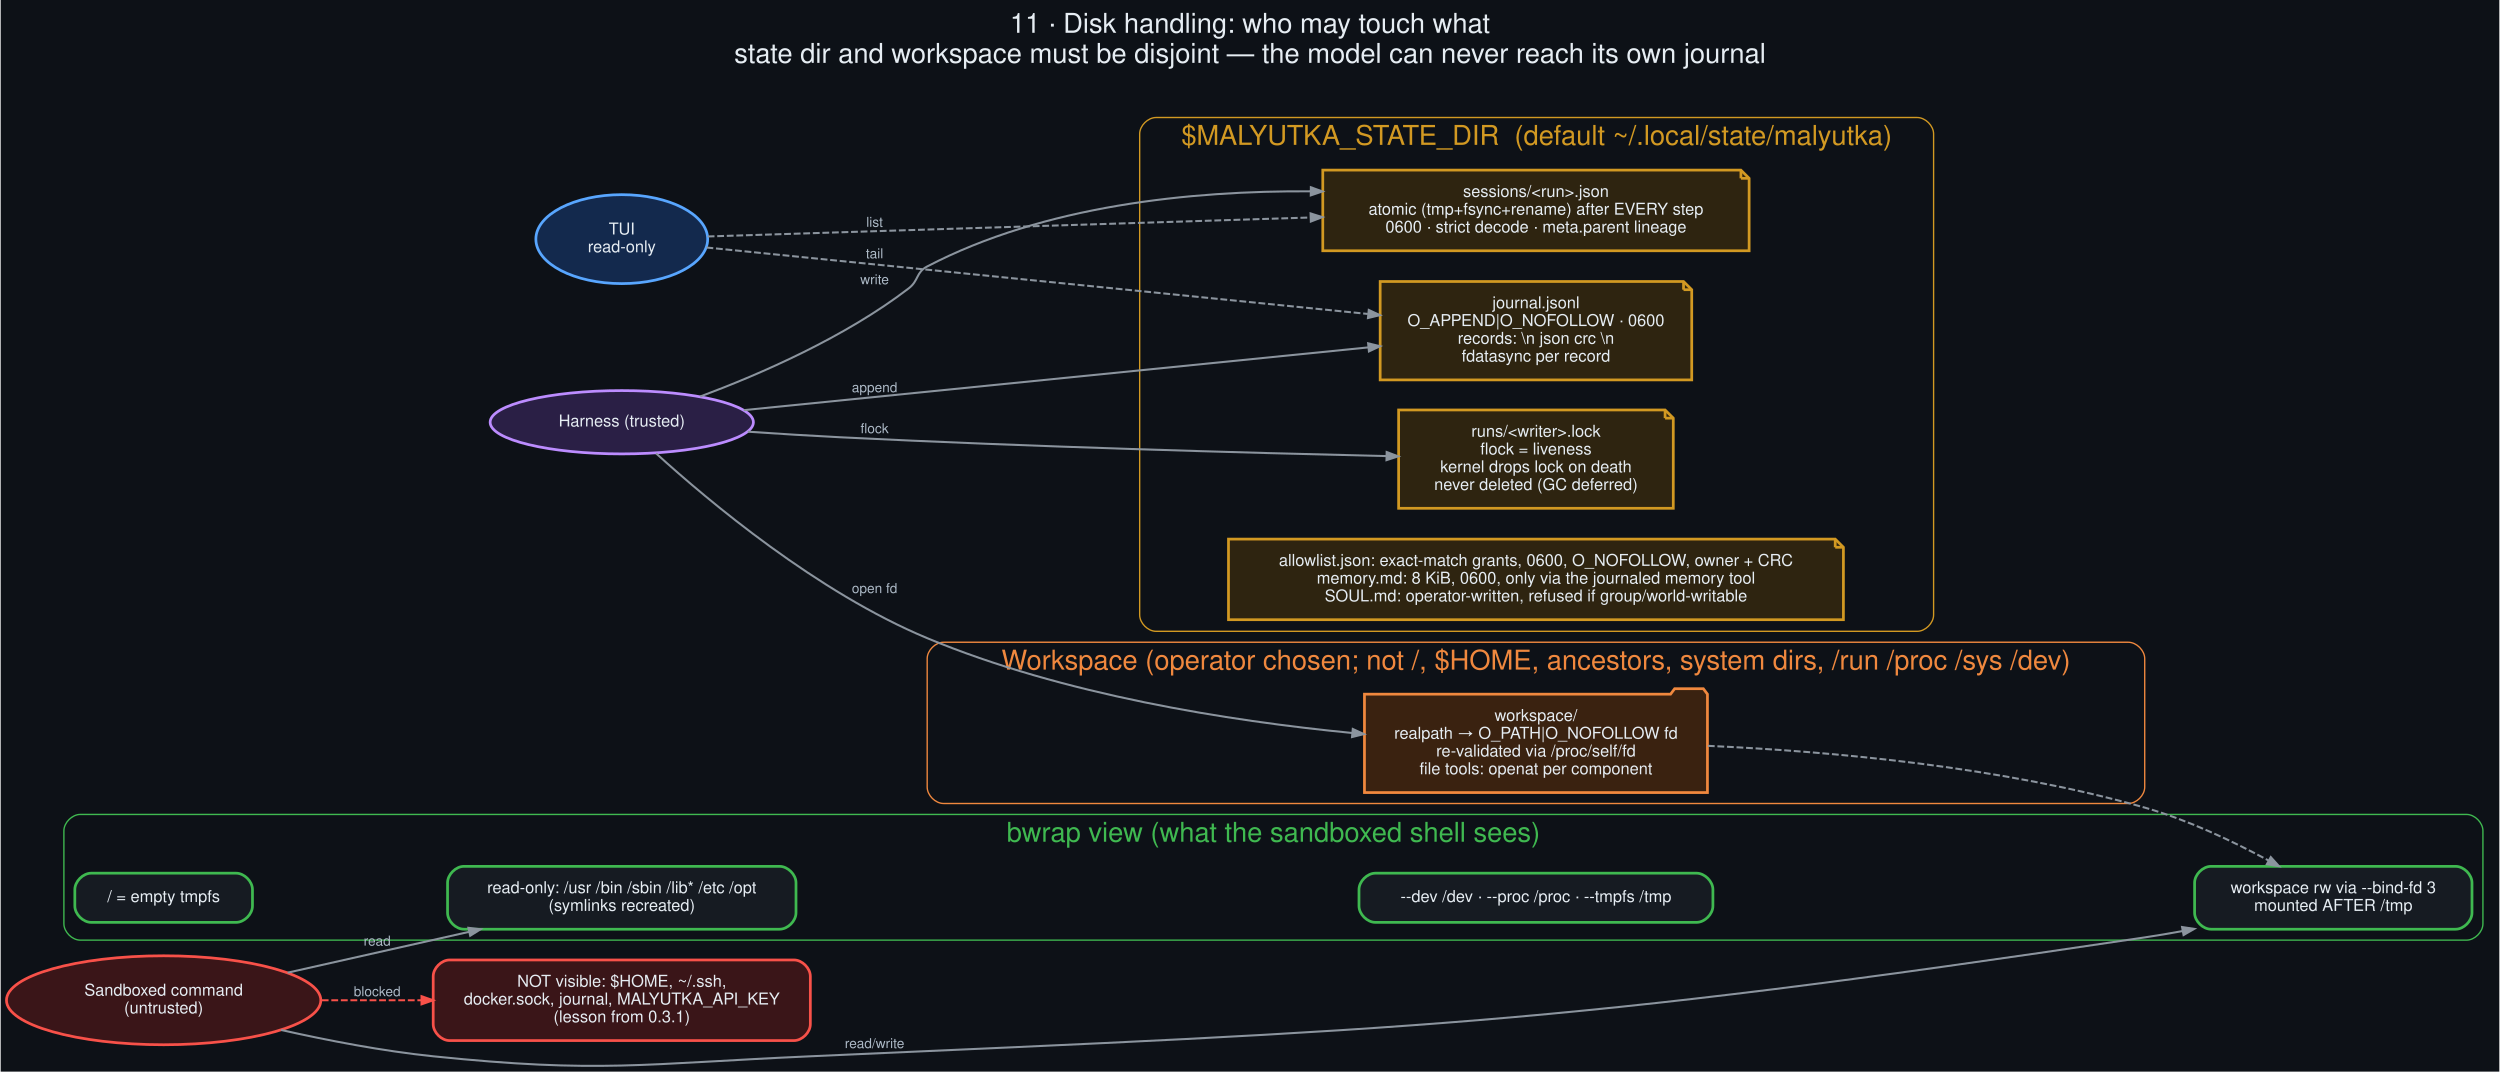
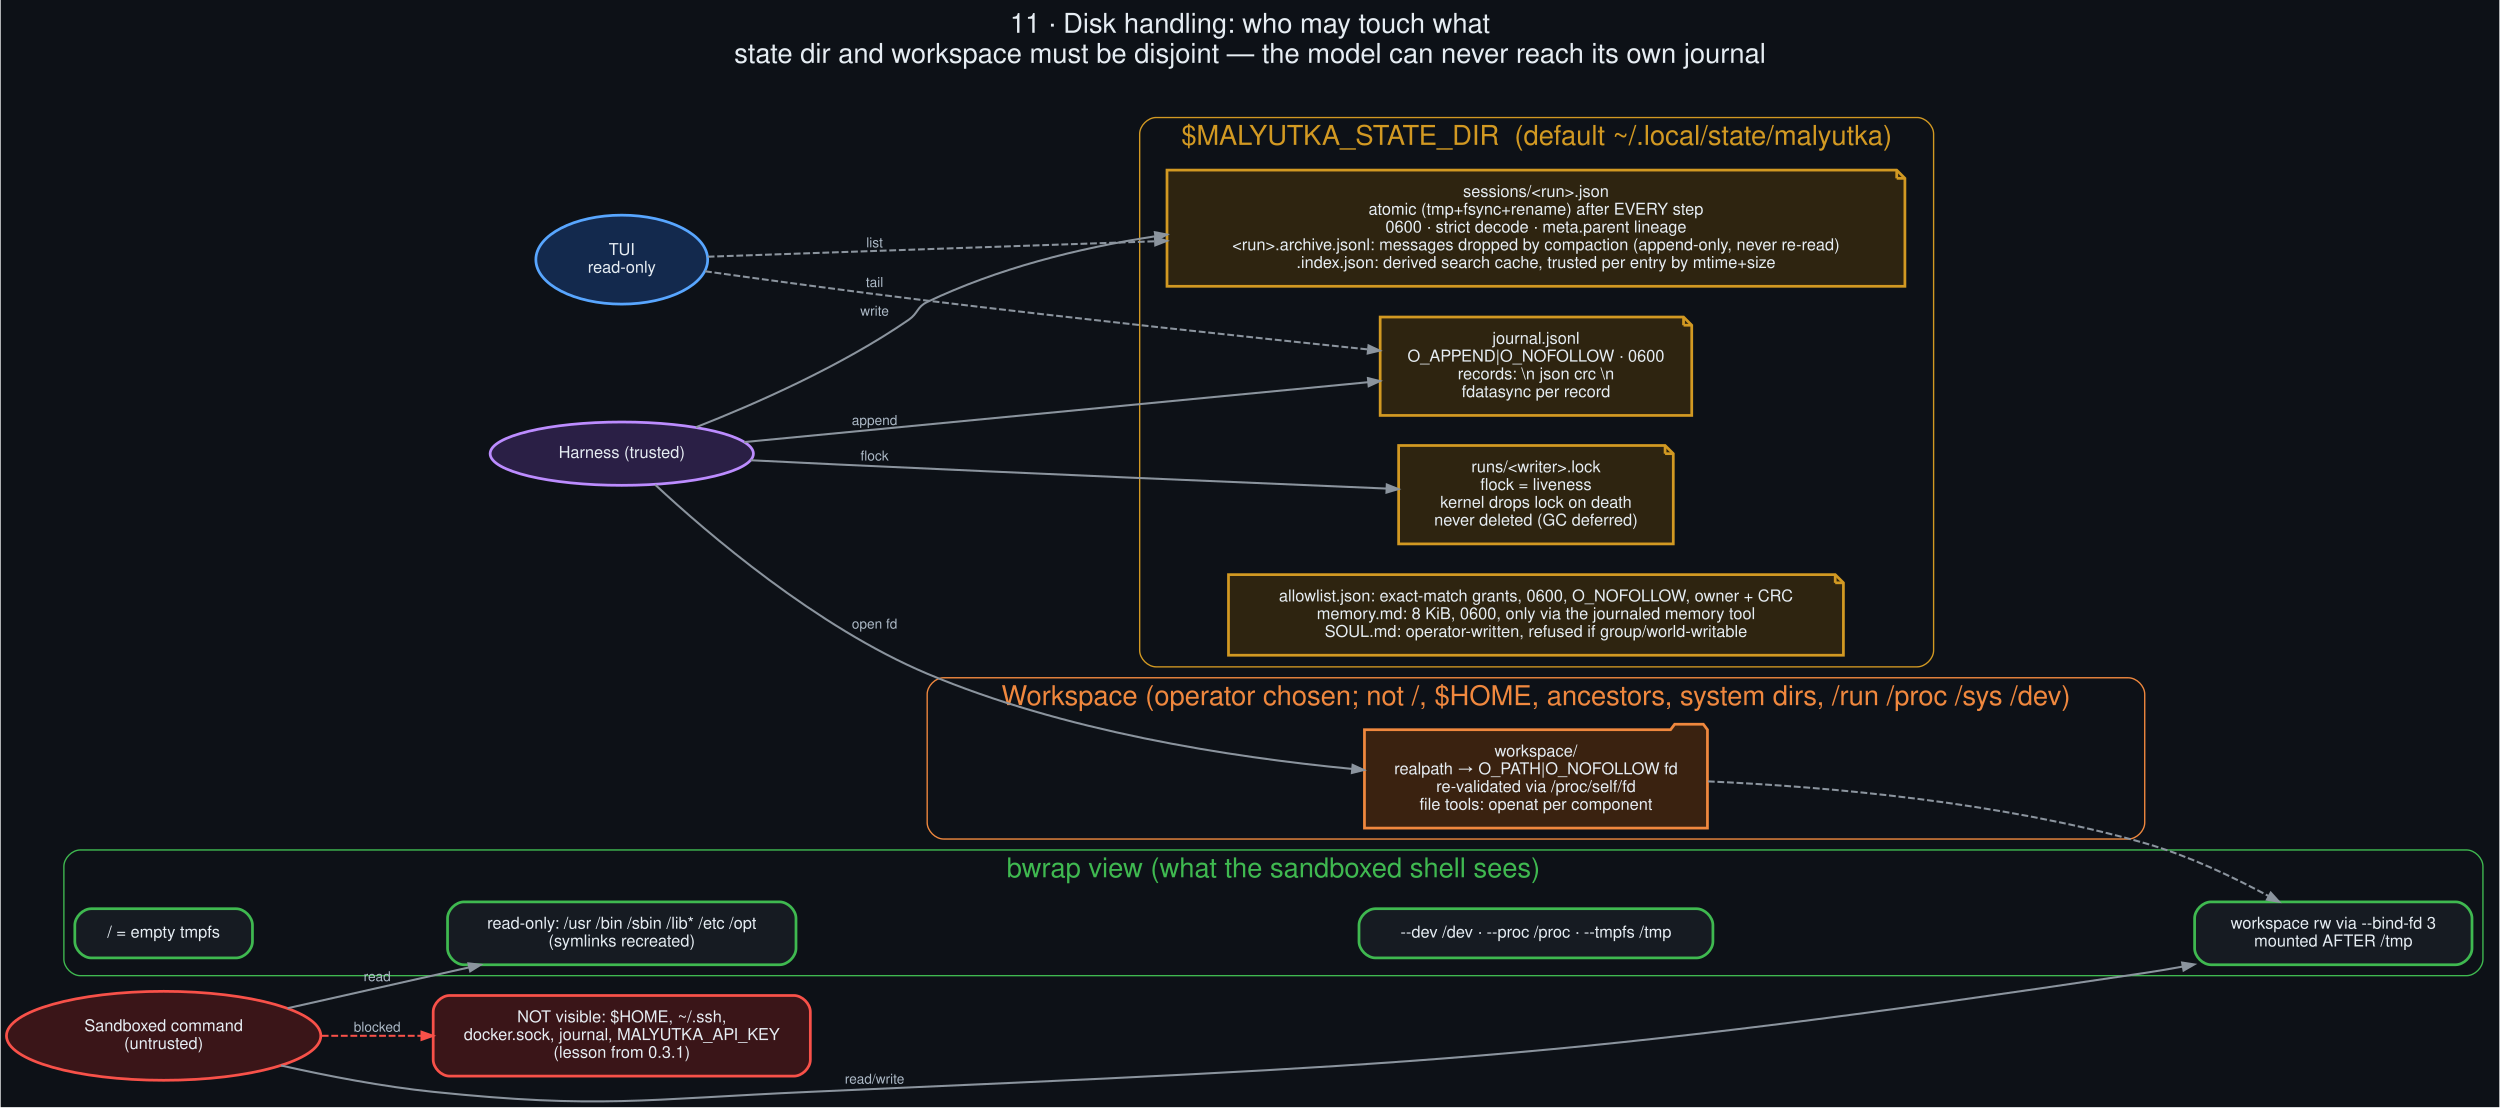
- <svg xmlns="http://www.w3.org/2000/svg" width="1829pt" height="784pt" viewBox="0.00 0.00 1828.52 784.22">
-   <g id="graph0" class="graph" transform="scale(1 1) rotate(0) translate(4 780.22)">
-     <polygon fill="#0d1117" stroke="transparent" points="-4,4 -4,-780.22 1824.52,-780.22 1824.52,4 -4,4" />
-     <text text-anchor="middle" x="910.26" y="-756.22" font-family="Helvetica,sans-Serif" font-size="20.00" fill="#e6edf3">11 · Disk handling: who may touch what</text>
-     <text text-anchor="middle" x="910.26" y="-734.22" font-family="Helvetica,sans-Serif" font-size="20.00" fill="#e6edf3">state dir and workspace must be disjoint — the model can never reach its own journal</text>
-     <text text-anchor="middle" x="910.26" y="-712.22" font-family="Helvetica,sans-Serif" font-size="20.00" fill="#e6edf3"> </text>
+ <svg xmlns="http://www.w3.org/2000/svg" width="1829pt" height="810pt" viewBox="0.00 0.00 1828.52 810.22">
+   <g id="graph0" class="graph" transform="scale(1 1) rotate(0) translate(4 806.22)">
+     <polygon fill="#0d1117" stroke="transparent" points="-4,4 -4,-806.22 1824.52,-806.22 1824.52,4 -4,4" />
+     <text text-anchor="middle" x="910.26" y="-782.22" font-family="Helvetica,sans-Serif" font-size="20.00" fill="#e6edf3">11 · Disk handling: who may touch what</text>
+     <text text-anchor="middle" x="910.26" y="-760.22" font-family="Helvetica,sans-Serif" font-size="20.00" fill="#e6edf3">state dir and workspace must be disjoint — the model can never reach its own journal</text>
+     <text text-anchor="middle" x="910.26" y="-738.22" font-family="Helvetica,sans-Serif" font-size="20.00" fill="#e6edf3"> </text>
    <g id="clust1" class="cluster">
-       <path fill="#0d1117" stroke="#d29922" d="M841.52,-318.22C841.52,-318.22 1398.52,-318.22 1398.52,-318.22 1404.52,-318.22 1410.52,-324.22 1410.52,-330.22 1410.52,-330.22 1410.52,-682.22 1410.52,-682.22 1410.52,-688.22 1404.52,-694.22 1398.52,-694.22 1398.52,-694.22 841.52,-694.22 841.52,-694.22 835.52,-694.22 829.52,-688.22 829.52,-682.22 829.52,-682.22 829.52,-330.22 829.52,-330.22 829.52,-324.22 835.52,-318.22 841.52,-318.22" />
-       <text text-anchor="middle" x="1120.02" y="-674.22" font-family="Helvetica,sans-Serif" font-size="20.00" fill="#d29922">$MALYUTKA_STATE_DIR  (default ~/.local/state/malyutka)</text>
+       <path fill="#0d1117" stroke="#d29922" d="M841.52,-318.22C841.52,-318.22 1398.52,-318.22 1398.52,-318.22 1404.52,-318.22 1410.52,-324.22 1410.52,-330.22 1410.52,-330.22 1410.52,-708.22 1410.52,-708.22 1410.52,-714.22 1404.52,-720.22 1398.52,-720.22 1398.52,-720.22 841.52,-720.22 841.52,-720.22 835.52,-720.22 829.52,-714.22 829.52,-708.22 829.52,-708.22 829.52,-330.22 829.52,-330.22 829.52,-324.22 835.52,-318.22 841.52,-318.22" />
+       <text text-anchor="middle" x="1120.02" y="-700.22" font-family="Helvetica,sans-Serif" font-size="20.00" fill="#d29922">$MALYUTKA_STATE_DIR  (default ~/.local/state/malyutka)</text>
    </g>
    <g id="clust2" class="cluster">
      <path fill="#0d1117" stroke="#f0883e" d="M686.02,-192.22C686.02,-192.22 1553.02,-192.22 1553.02,-192.22 1559.02,-192.22 1565.02,-198.22 1565.02,-204.22 1565.02,-204.22 1565.02,-298.22 1565.02,-298.22 1565.02,-304.22 1559.02,-310.22 1553.02,-310.22 1553.02,-310.22 686.02,-310.22 686.02,-310.22 680.02,-310.22 674.02,-304.22 674.02,-298.22 674.02,-298.22 674.02,-204.22 674.02,-204.22 674.02,-198.22 680.02,-192.22 686.02,-192.22" />
      <text text-anchor="middle" x="1119.52" y="-290.22" font-family="Helvetica,sans-Serif" font-size="20.00" fill="#f0883e">Workspace (operator chosen; not /, $HOME, ancestors, system dirs, /run /proc /sys /dev)</text>
    </g>
    <g id="clust3" class="cluster">
      <path fill="#0d1117" stroke="#3fb950" d="M54.26,-92.22C54.26,-92.22 1800.52,-92.22 1800.52,-92.22 1806.52,-92.22 1812.52,-98.22 1812.52,-104.22 1812.52,-104.22 1812.52,-172.22 1812.52,-172.22 1812.52,-178.22 1806.52,-184.22 1800.52,-184.22 1800.52,-184.22 54.26,-184.22 54.26,-184.22 48.26,-184.22 42.26,-178.22 42.26,-172.22 42.26,-172.22 42.26,-104.22 42.26,-104.22 42.26,-98.22 48.26,-92.22 54.26,-92.22" />
      <text text-anchor="middle" x="927.39" y="-164.22" font-family="Helvetica,sans-Serif" font-size="20.00" fill="#3fb950">bwrap view (what the sandboxed shell sees)</text>
    </g>
    <g id="node1" class="node">
      <polygon fill="#2e2410" stroke="#d29922" stroke-width="2" points="1227.52,-574.22 1005.52,-574.22 1005.52,-502.22 1233.52,-502.22 1233.52,-568.22 1227.52,-574.22" />
      <polyline fill="none" stroke="#d29922" stroke-width="2" points="1227.52,-574.22 1227.52,-568.22 " />
      <polyline fill="none" stroke="#d29922" stroke-width="2" points="1233.52,-568.22 1227.52,-568.22 " />
      <text text-anchor="middle" x="1119.52" y="-554.62" font-family="Helvetica,sans-Serif" font-size="12.00" fill="#e6edf3">journal.jsonl</text>
      <text text-anchor="middle" x="1119.52" y="-541.62" font-family="Helvetica,sans-Serif" font-size="12.00" fill="#e6edf3">O_APPEND|O_NOFOLLOW · 0600</text>
      <text text-anchor="middle" x="1119.52" y="-528.62" font-family="Helvetica,sans-Serif" font-size="12.00" fill="#e6edf3">records: \n json crc \n</text>
      <text text-anchor="middle" x="1119.52" y="-515.62" font-family="Helvetica,sans-Serif" font-size="12.00" fill="#e6edf3">fdatasync per record</text>
    </g>
    <g id="node2" class="node">
      <polygon fill="#2e2410" stroke="#d29922" stroke-width="2" points="1214.02,-480.22 1019.02,-480.22 1019.02,-408.22 1220.02,-408.22 1220.02,-474.22 1214.02,-480.22" />
      <polyline fill="none" stroke="#d29922" stroke-width="2" points="1214.02,-480.22 1214.02,-474.22 " />
      <polyline fill="none" stroke="#d29922" stroke-width="2" points="1220.02,-474.22 1214.02,-474.22 " />
      <text text-anchor="middle" x="1119.52" y="-460.62" font-family="Helvetica,sans-Serif" font-size="12.00" fill="#e6edf3">runs/&lt;writer&gt;.lock</text>
      <text text-anchor="middle" x="1119.52" y="-447.62" font-family="Helvetica,sans-Serif" font-size="12.00" fill="#e6edf3">flock = liveness</text>
      <text text-anchor="middle" x="1119.52" y="-434.62" font-family="Helvetica,sans-Serif" font-size="12.00" fill="#e6edf3">kernel drops lock on death</text>
      <text text-anchor="middle" x="1119.52" y="-421.62" font-family="Helvetica,sans-Serif" font-size="12.00" fill="#e6edf3">never deleted (GC deferred)</text>
    </g>
    <g id="node3" class="node">
-       <polygon fill="#2e2410" stroke="#d29922" stroke-width="2" points="1269.52,-655.72 963.52,-655.72 963.52,-596.72 1275.52,-596.72 1275.52,-649.72 1269.52,-655.72" />
-       <polyline fill="none" stroke="#d29922" stroke-width="2" points="1269.52,-655.72 1269.52,-649.72 " />
-       <polyline fill="none" stroke="#d29922" stroke-width="2" points="1275.52,-649.72 1269.52,-649.72 " />
-       <text text-anchor="middle" x="1119.52" y="-636.12" font-family="Helvetica,sans-Serif" font-size="12.00" fill="#e6edf3">sessions/&lt;run&gt;.json</text>
-       <text text-anchor="middle" x="1119.52" y="-623.12" font-family="Helvetica,sans-Serif" font-size="12.00" fill="#e6edf3">atomic (tmp+fsync+rename) after EVERY step</text>
-       <text text-anchor="middle" x="1119.52" y="-610.12" font-family="Helvetica,sans-Serif" font-size="12.00" fill="#e6edf3">0600 · strict decode · meta.parent lineage</text>
+       <polygon fill="#2e2410" stroke="#d29922" stroke-width="2" points="1383.52,-681.72 849.52,-681.72 849.52,-596.72 1389.52,-596.72 1389.52,-675.72 1383.52,-681.72" />
+       <polyline fill="none" stroke="#d29922" stroke-width="2" points="1383.52,-681.72 1383.52,-675.72 " />
+       <polyline fill="none" stroke="#d29922" stroke-width="2" points="1389.52,-675.72 1383.52,-675.72 " />
+       <text text-anchor="middle" x="1119.52" y="-662.12" font-family="Helvetica,sans-Serif" font-size="12.00" fill="#e6edf3">sessions/&lt;run&gt;.json</text>
+       <text text-anchor="middle" x="1119.52" y="-649.12" font-family="Helvetica,sans-Serif" font-size="12.00" fill="#e6edf3">atomic (tmp+fsync+rename) after EVERY step</text>
+       <text text-anchor="middle" x="1119.52" y="-636.12" font-family="Helvetica,sans-Serif" font-size="12.00" fill="#e6edf3">0600 · strict decode · meta.parent lineage</text>
+       <text text-anchor="middle" x="1119.52" y="-623.12" font-family="Helvetica,sans-Serif" font-size="12.00" fill="#e6edf3">&lt;run&gt;.archive.jsonl: messages dropped by compaction (append-only, never re-read)</text>
+       <text text-anchor="middle" x="1119.52" y="-610.12" font-family="Helvetica,sans-Serif" font-size="12.00" fill="#e6edf3">.index.json: derived search cache, trusted per entry by mtime+size</text>
    </g>
    <g id="node4" class="node">
      <polygon fill="#2e2410" stroke="#d29922" stroke-width="2" points="1338.52,-385.72 894.52,-385.72 894.52,-326.72 1344.52,-326.72 1344.52,-379.72 1338.52,-385.72" />
      <polyline fill="none" stroke="#d29922" stroke-width="2" points="1338.52,-385.72 1338.52,-379.72 " />
      <polyline fill="none" stroke="#d29922" stroke-width="2" points="1344.52,-379.72 1338.52,-379.72 " />
      <text text-anchor="middle" x="1119.52" y="-366.12" font-family="Helvetica,sans-Serif" font-size="12.00" fill="#e6edf3">allowlist.json: exact-match grants, 0600, O_NOFOLLOW, owner + CRC</text>
      <text text-anchor="middle" x="1119.52" y="-353.12" font-family="Helvetica,sans-Serif" font-size="12.00" fill="#e6edf3">memory.md: 8 KiB, 0600, only via the journaled memory tool</text>
      <text text-anchor="middle" x="1119.52" y="-340.12" font-family="Helvetica,sans-Serif" font-size="12.00" fill="#e6edf3">SOUL.md: operator-written, refused if group/world-writable</text>
    </g>
    <g id="node5" class="node">
      <polygon fill="#3a2210" stroke="#f0883e" stroke-width="2" points="1245.02,-272.22 1242.02,-276.22 1221.02,-276.22 1218.02,-272.22 994.02,-272.22 994.02,-200.22 1245.02,-200.22 1245.02,-272.22" />
      <text text-anchor="middle" x="1119.52" y="-252.62" font-family="Helvetica,sans-Serif" font-size="12.00" fill="#e6edf3">workspace/</text>
      <text text-anchor="middle" x="1119.52" y="-239.62" font-family="Helvetica,sans-Serif" font-size="12.00" fill="#e6edf3">realpath → O_PATH|O_NOFOLLOW fd</text>
      <text text-anchor="middle" x="1119.52" y="-226.62" font-family="Helvetica,sans-Serif" font-size="12.00" fill="#e6edf3">re-validated via /proc/self/fd</text>
      <text text-anchor="middle" x="1119.52" y="-213.62" font-family="Helvetica,sans-Serif" font-size="12.00" fill="#e6edf3">file tools: openat per component</text>
    </g>
    <g id="node9" class="node">
      <path fill="#161b22" stroke="#3fb950" stroke-width="2" d="M1792.52,-146.22C1792.52,-146.22 1613.52,-146.22 1613.52,-146.22 1607.52,-146.22 1601.52,-140.22 1601.52,-134.22 1601.52,-134.22 1601.52,-112.22 1601.52,-112.22 1601.52,-106.22 1607.52,-100.22 1613.52,-100.22 1613.52,-100.22 1792.52,-100.22 1792.52,-100.22 1798.52,-100.22 1804.52,-106.22 1804.52,-112.22 1804.52,-112.22 1804.52,-134.22 1804.52,-134.22 1804.52,-140.22 1798.52,-146.22 1792.52,-146.22" />
      <text text-anchor="middle" x="1703.02" y="-126.62" font-family="Helvetica,sans-Serif" font-size="12.00" fill="#e6edf3">workspace rw via --bind-fd 3</text>
      <text text-anchor="middle" x="1703.02" y="-113.62" font-family="Helvetica,sans-Serif" font-size="12.00" fill="#e6edf3">mounted AFTER /tmp</text>
    </g>
    <g id="edge5" class="edge">
      <path fill="none" stroke="#8b949e" stroke-width="1.5" stroke-dasharray="5,2" d="M1245.31,-234.41C1335.62,-230.37 1459.78,-219.16 1565.02,-189.22 1596.54,-180.25 1629.71,-164.46 1655.52,-150.57" />
      <polygon fill="#8b949e" stroke="#8b949e" stroke-width="1.5" points="1657.25,-153.01 1663.28,-146.33 1654.4,-147.79 1657.25,-153.01" />
    </g>
    <g id="node6" class="node">
      <path fill="#161b22" stroke="#3fb950" stroke-width="2" d="M168.26,-141.22C168.26,-141.22 62.26,-141.22 62.26,-141.22 56.26,-141.22 50.26,-135.22 50.26,-129.22 50.26,-129.22 50.26,-117.22 50.26,-117.22 50.26,-111.22 56.26,-105.22 62.26,-105.22 62.26,-105.22 168.26,-105.22 168.26,-105.22 174.26,-105.22 180.26,-111.22 180.26,-117.22 180.26,-117.22 180.26,-129.22 180.26,-129.22 180.26,-135.22 174.26,-141.22 168.26,-141.22" />
      <text text-anchor="middle" x="115.26" y="-120.12" font-family="Helvetica,sans-Serif" font-size="12.00" fill="#e6edf3">/ = empty tmpfs</text>
    </g>
    <g id="node7" class="node">
      <path fill="#161b22" stroke="#3fb950" stroke-width="2" d="M566.02,-146.22C566.02,-146.22 335.02,-146.22 335.02,-146.22 329.02,-146.22 323.02,-140.22 323.02,-134.22 323.02,-134.22 323.02,-112.22 323.02,-112.22 323.02,-106.22 329.02,-100.22 335.02,-100.22 335.02,-100.22 566.02,-100.22 566.02,-100.22 572.02,-100.22 578.02,-106.22 578.02,-112.22 578.02,-112.22 578.02,-134.22 578.02,-134.22 578.02,-140.22 572.02,-146.22 566.02,-146.22" />
      <text text-anchor="middle" x="450.52" y="-126.62" font-family="Helvetica,sans-Serif" font-size="12.00" fill="#e6edf3">read-only: /usr /bin /sbin /lib* /etc /opt</text>
      <text text-anchor="middle" x="450.52" y="-113.62" font-family="Helvetica,sans-Serif" font-size="12.00" fill="#e6edf3">(symlinks recreated)</text>
    </g>
    <g id="node8" class="node">
      <path fill="#161b22" stroke="#3fb950" stroke-width="2" d="M1237.02,-141.22C1237.02,-141.22 1002.02,-141.22 1002.02,-141.22 996.02,-141.22 990.02,-135.22 990.02,-129.22 990.02,-129.22 990.02,-117.22 990.02,-117.22 990.02,-111.22 996.02,-105.22 1002.02,-105.22 1002.02,-105.22 1237.02,-105.22 1237.02,-105.22 1243.02,-105.22 1249.02,-111.22 1249.02,-117.22 1249.02,-117.22 1249.02,-129.22 1249.02,-129.22 1249.02,-135.22 1243.02,-141.22 1237.02,-141.22" />
      <text text-anchor="middle" x="1119.52" y="-120.12" font-family="Helvetica,sans-Serif" font-size="12.00" fill="#e6edf3">--dev /dev · --proc /proc · --tmpfs /tmp</text>
    </g>
    <g id="node10" class="node">
-       <ellipse fill="#2a1f45" stroke="#bc8cff" stroke-width="2" cx="450.52" cy="-471.22" rx="96.33" ry="23.17" />
-       <text text-anchor="middle" x="450.52" y="-468.12" font-family="Helvetica,sans-Serif" font-size="12.00" fill="#e6edf3">Harness (trusted)</text>
+       <ellipse fill="#2a1f45" stroke="#bc8cff" stroke-width="2" cx="450.52" cy="-474.22" rx="96.33" ry="23.17" />
+       <text text-anchor="middle" x="450.52" y="-471.12" font-family="Helvetica,sans-Serif" font-size="12.00" fill="#e6edf3">Harness (trusted)</text>
    </g>
    <g id="edge1" class="edge">
-       <path fill="none" stroke="#8b949e" stroke-width="1.5" d="M539.75,-480.08C657.02,-491.86 864.78,-512.73 996.87,-526" />
-       <polygon fill="#8b949e" stroke="#8b949e" stroke-width="1.5" points="996.71,-528.97 1005.46,-526.86 997.3,-523.05 996.71,-528.97" />
-       <text text-anchor="middle" x="635.52" y="-493.22" font-family="Helvetica,sans-Serif" font-size="10.00" fill="#adbac7">append</text>
+       <path fill="none" stroke="#8b949e" stroke-width="1.5" d="M540.09,-482.72C657.38,-493.97 864.75,-513.87 996.72,-526.53" />
+       <polygon fill="#8b949e" stroke="#8b949e" stroke-width="1.5" points="996.56,-529.51 1005.3,-527.36 997.12,-523.58 996.56,-529.51" />
+       <text text-anchor="middle" x="635.52" y="-495.22" font-family="Helvetica,sans-Serif" font-size="10.00" fill="#adbac7">append</text>
    </g>
    <g id="edge2" class="edge">
-       <path fill="none" stroke="#8b949e" stroke-width="1.5" d="M542.71,-464.32C564.89,-462.8 588.55,-461.32 610.52,-460.22 748.31,-453.29 907.28,-448.85 1010.16,-446.45" />
-       <polygon fill="#8b949e" stroke="#8b949e" stroke-width="1.5" points="1010.28,-449.43 1018.71,-446.26 1010.14,-443.48 1010.28,-449.43" />
-       <text text-anchor="middle" x="635.52" y="-463.22" font-family="Helvetica,sans-Serif" font-size="10.00" fill="#adbac7">flock</text>
+       <path fill="none" stroke="#8b949e" stroke-width="1.5" d="M544.84,-469.41C566.4,-468.33 589.26,-467.21 610.52,-466.22 748.39,-459.77 907.35,-452.99 1010.2,-448.69" />
+       <polygon fill="#8b949e" stroke="#8b949e" stroke-width="1.5" points="1010.37,-451.66 1018.74,-448.33 1010.13,-445.72 1010.37,-451.66" />
+       <text text-anchor="middle" x="635.52" y="-469.22" font-family="Helvetica,sans-Serif" font-size="10.00" fill="#adbac7">flock</text>
    </g>
    <g id="edge3" class="edge">
-       <path fill="none" stroke="#8b949e" stroke-width="1.5" d="M507.95,-490.06C552.22,-506.56 613.93,-533.49 660.52,-569.22 667.9,-574.88 665.77,-580.91 674.02,-585.22 759.46,-629.81 866.78,-640.75 954.56,-640.21" />
-       <polygon fill="#8b949e" stroke="#8b949e" stroke-width="1.5" points="954.8,-643.19 963.27,-640.12 954.74,-637.24 954.8,-643.19" />
-       <text text-anchor="middle" x="635.52" y="-572.22" font-family="Helvetica,sans-Serif" font-size="10.00" fill="#adbac7">write</text>
+       <path fill="none" stroke="#8b949e" stroke-width="1.5" d="M504.75,-493.53C548.59,-510.73 611.32,-538.38 660.52,-572.22 667.38,-576.94 666.49,-581.64 674.02,-585.22 725.46,-609.67 783.87,-624.55 841.04,-633.33" />
+       <polygon fill="#8b949e" stroke="#8b949e" stroke-width="1.5" points="840.62,-636.28 849.47,-634.58 841.5,-630.39 840.62,-636.28" />
+       <text text-anchor="middle" x="635.52" y="-575.22" font-family="Helvetica,sans-Serif" font-size="10.00" fill="#adbac7">write</text>
    </g>
    <g id="edge4" class="edge">
-       <path fill="none" stroke="#8b949e" stroke-width="1.5" d="M475.63,-448.42C514.24,-413.33 593.76,-346.63 674.02,-313.22 773.48,-271.81 894.4,-252.67 984.99,-243.82" />
-       <polygon fill="#8b949e" stroke="#8b949e" stroke-width="1.5" points="985.48,-246.76 993.66,-243 984.92,-240.84 985.48,-246.76" />
+       <path fill="none" stroke="#8b949e" stroke-width="1.5" d="M474.92,-451.55C513.17,-415.93 592.95,-347.39 674.02,-313.22 773.29,-271.37 894.23,-252.26 984.87,-243.54" />
+       <polygon fill="#8b949e" stroke="#8b949e" stroke-width="1.5" points="985.36,-246.48 993.55,-242.73 984.81,-240.56 985.36,-246.48" />
      <text text-anchor="middle" x="635.52" y="-346.22" font-family="Helvetica,sans-Serif" font-size="10.00" fill="#adbac7">open fd</text>
    </g>
    <g id="node11" class="node">
      <ellipse fill="#3a1518" stroke="#f85149" stroke-width="2" cx="115.26" cy="-48.22" rx="115.02" ry="32.55" />
      <text text-anchor="middle" x="115.26" y="-51.62" font-family="Helvetica,sans-Serif" font-size="12.00" fill="#e6edf3">Sandboxed command</text>
      <text text-anchor="middle" x="115.26" y="-38.62" font-family="Helvetica,sans-Serif" font-size="12.00" fill="#e6edf3">(untrusted)</text>
    </g>
    <g id="edge10" class="edge">
      <path fill="none" stroke="#8b949e" stroke-width="1.5" d="M206,-68.42C246.85,-77.61 295.59,-88.58 338.7,-98.28" />
      <polygon fill="#8b949e" stroke="#8b949e" stroke-width="1.5" points="338.29,-101.24 347.24,-100.2 339.6,-95.43 338.29,-101.24" />
      <text text-anchor="middle" x="271.52" y="-88.22" font-family="Helvetica,sans-Serif" font-size="10.00" fill="#adbac7">read</text>
    </g>
    <g id="edge9" class="edge">
      <path fill="none" stroke="#8b949e" stroke-width="1.5" d="M201.15,-26.5C235.48,-18.77 275.64,-11.03 312.52,-7.22 434.53,5.39 465.97,-1.77 588.52,-7.22 1023.81,-26.57 1134.11,-29.65 1565.02,-94.22 1574.04,-95.57 1583.36,-97.15 1592.69,-98.86" />
      <polygon fill="#8b949e" stroke="#8b949e" stroke-width="1.5" points="1592.36,-101.82 1601.26,-100.46 1593.45,-95.97 1592.36,-101.82" />
      <text text-anchor="middle" x="635.52" y="-13.22" font-family="Helvetica,sans-Serif" font-size="10.00" fill="#adbac7">read/write</text>
    </g>
    <g id="node13" class="node">
      <path fill="#3a1518" stroke="#f85149" stroke-width="2" d="M576.52,-77.72C576.52,-77.72 324.52,-77.72 324.52,-77.72 318.52,-77.72 312.52,-71.72 312.52,-65.72 312.52,-65.72 312.52,-30.72 312.52,-30.72 312.52,-24.72 318.52,-18.72 324.52,-18.72 324.52,-18.72 576.52,-18.72 576.52,-18.72 582.52,-18.72 588.52,-24.72 588.52,-30.72 588.52,-30.72 588.52,-65.72 588.52,-65.72 588.52,-71.72 582.52,-77.72 576.52,-77.72" />
      <text text-anchor="middle" x="450.52" y="-58.12" font-family="Helvetica,sans-Serif" font-size="12.00" fill="#e6edf3">NOT visible: $HOME, ~/.ssh,</text>
      <text text-anchor="middle" x="450.52" y="-45.12" font-family="Helvetica,sans-Serif" font-size="12.00" fill="#e6edf3">docker.sock, journal, MALYUTKA_API_KEY</text>
      <text text-anchor="middle" x="450.52" y="-32.12" font-family="Helvetica,sans-Serif" font-size="12.00" fill="#e6edf3">(lesson from 0.3.1)</text>
    </g>
    <g id="edge11" class="edge">
      <path fill="none" stroke="#f85149" stroke-width="1.5" stroke-dasharray="5,2" d="M230.95,-48.22C254.44,-48.22 279.47,-48.22 303.88,-48.22" />
      <polygon fill="#f85149" stroke="#f85149" stroke-width="1.5" points="303.99,-51.19 312.49,-48.22 303.99,-45.24 303.99,-51.19" />
      <text text-anchor="middle" x="271.52" y="-51.22" font-family="Helvetica,sans-Serif" font-size="10.00" fill="#adbac7">blocked</text>
    </g>
    <g id="node12" class="node">
-       <ellipse fill="#13294d" stroke="#58a6ff" stroke-width="2" cx="450.52" cy="-605.22" rx="62.87" ry="32.55" />
-       <text text-anchor="middle" x="450.52" y="-608.62" font-family="Helvetica,sans-Serif" font-size="12.00" fill="#e6edf3">TUI</text>
-       <text text-anchor="middle" x="450.52" y="-595.62" font-family="Helvetica,sans-Serif" font-size="12.00" fill="#e6edf3">read-only</text>
+       <ellipse fill="#13294d" stroke="#58a6ff" stroke-width="2" cx="450.52" cy="-616.22" rx="62.87" ry="32.55" />
+       <text text-anchor="middle" x="450.52" y="-619.62" font-family="Helvetica,sans-Serif" font-size="12.00" fill="#e6edf3">TUI</text>
+       <text text-anchor="middle" x="450.52" y="-606.62" font-family="Helvetica,sans-Serif" font-size="12.00" fill="#e6edf3">read-only</text>
    </g>
    <g id="edge13" class="edge">
-       <path fill="none" stroke="#8b949e" stroke-width="1.5" stroke-dasharray="5,2" d="M512.48,-599.1C621.86,-588.11 853.37,-564.85 996.47,-550.48" />
-       <polygon fill="#8b949e" stroke="#8b949e" stroke-width="1.5" points="997.18,-553.4 1005.34,-549.59 996.58,-547.48 997.18,-553.4" />
-       <text text-anchor="middle" x="635.52" y="-591.22" font-family="Helvetica,sans-Serif" font-size="10.00" fill="#adbac7">tail</text>
+       <path fill="none" stroke="#8b949e" stroke-width="1.5" stroke-dasharray="5,2" d="M511.43,-607.7C556.18,-601.45 618.88,-592.91 674.02,-586.22 783,-572.99 907.24,-559.73 996.61,-550.51" />
+       <polygon fill="#8b949e" stroke="#8b949e" stroke-width="1.5" points="997,-553.46 1005.15,-549.63 996.39,-547.54 997,-553.46" />
+       <text text-anchor="middle" x="635.52" y="-596.22" font-family="Helvetica,sans-Serif" font-size="10.00" fill="#adbac7">tail</text>
    </g>
    <g id="edge12" class="edge">
-       <path fill="none" stroke="#8b949e" stroke-width="1.5" stroke-dasharray="5,2" d="M513.37,-607.17C612.86,-610.3 811.69,-616.56 954.31,-621.05" />
-       <polygon fill="#8b949e" stroke="#8b949e" stroke-width="1.5" points="954.6,-624.03 963.19,-621.33 954.79,-618.09 954.6,-624.03" />
-       <text text-anchor="middle" x="635.52" y="-614.22" font-family="Helvetica,sans-Serif" font-size="10.00" fill="#adbac7">list</text>
+       <path fill="none" stroke="#8b949e" stroke-width="1.5" stroke-dasharray="5,2" d="M513.37,-618.35C588.27,-620.93 719.49,-625.46 840.64,-629.64" />
+       <polygon fill="#8b949e" stroke="#8b949e" stroke-width="1.5" points="840.74,-632.62 849.34,-629.94 840.95,-626.67 840.74,-632.62" />
+       <text text-anchor="middle" x="635.52" y="-625.22" font-family="Helvetica,sans-Serif" font-size="10.00" fill="#adbac7">list</text>
    </g>
  </g>
</svg>
